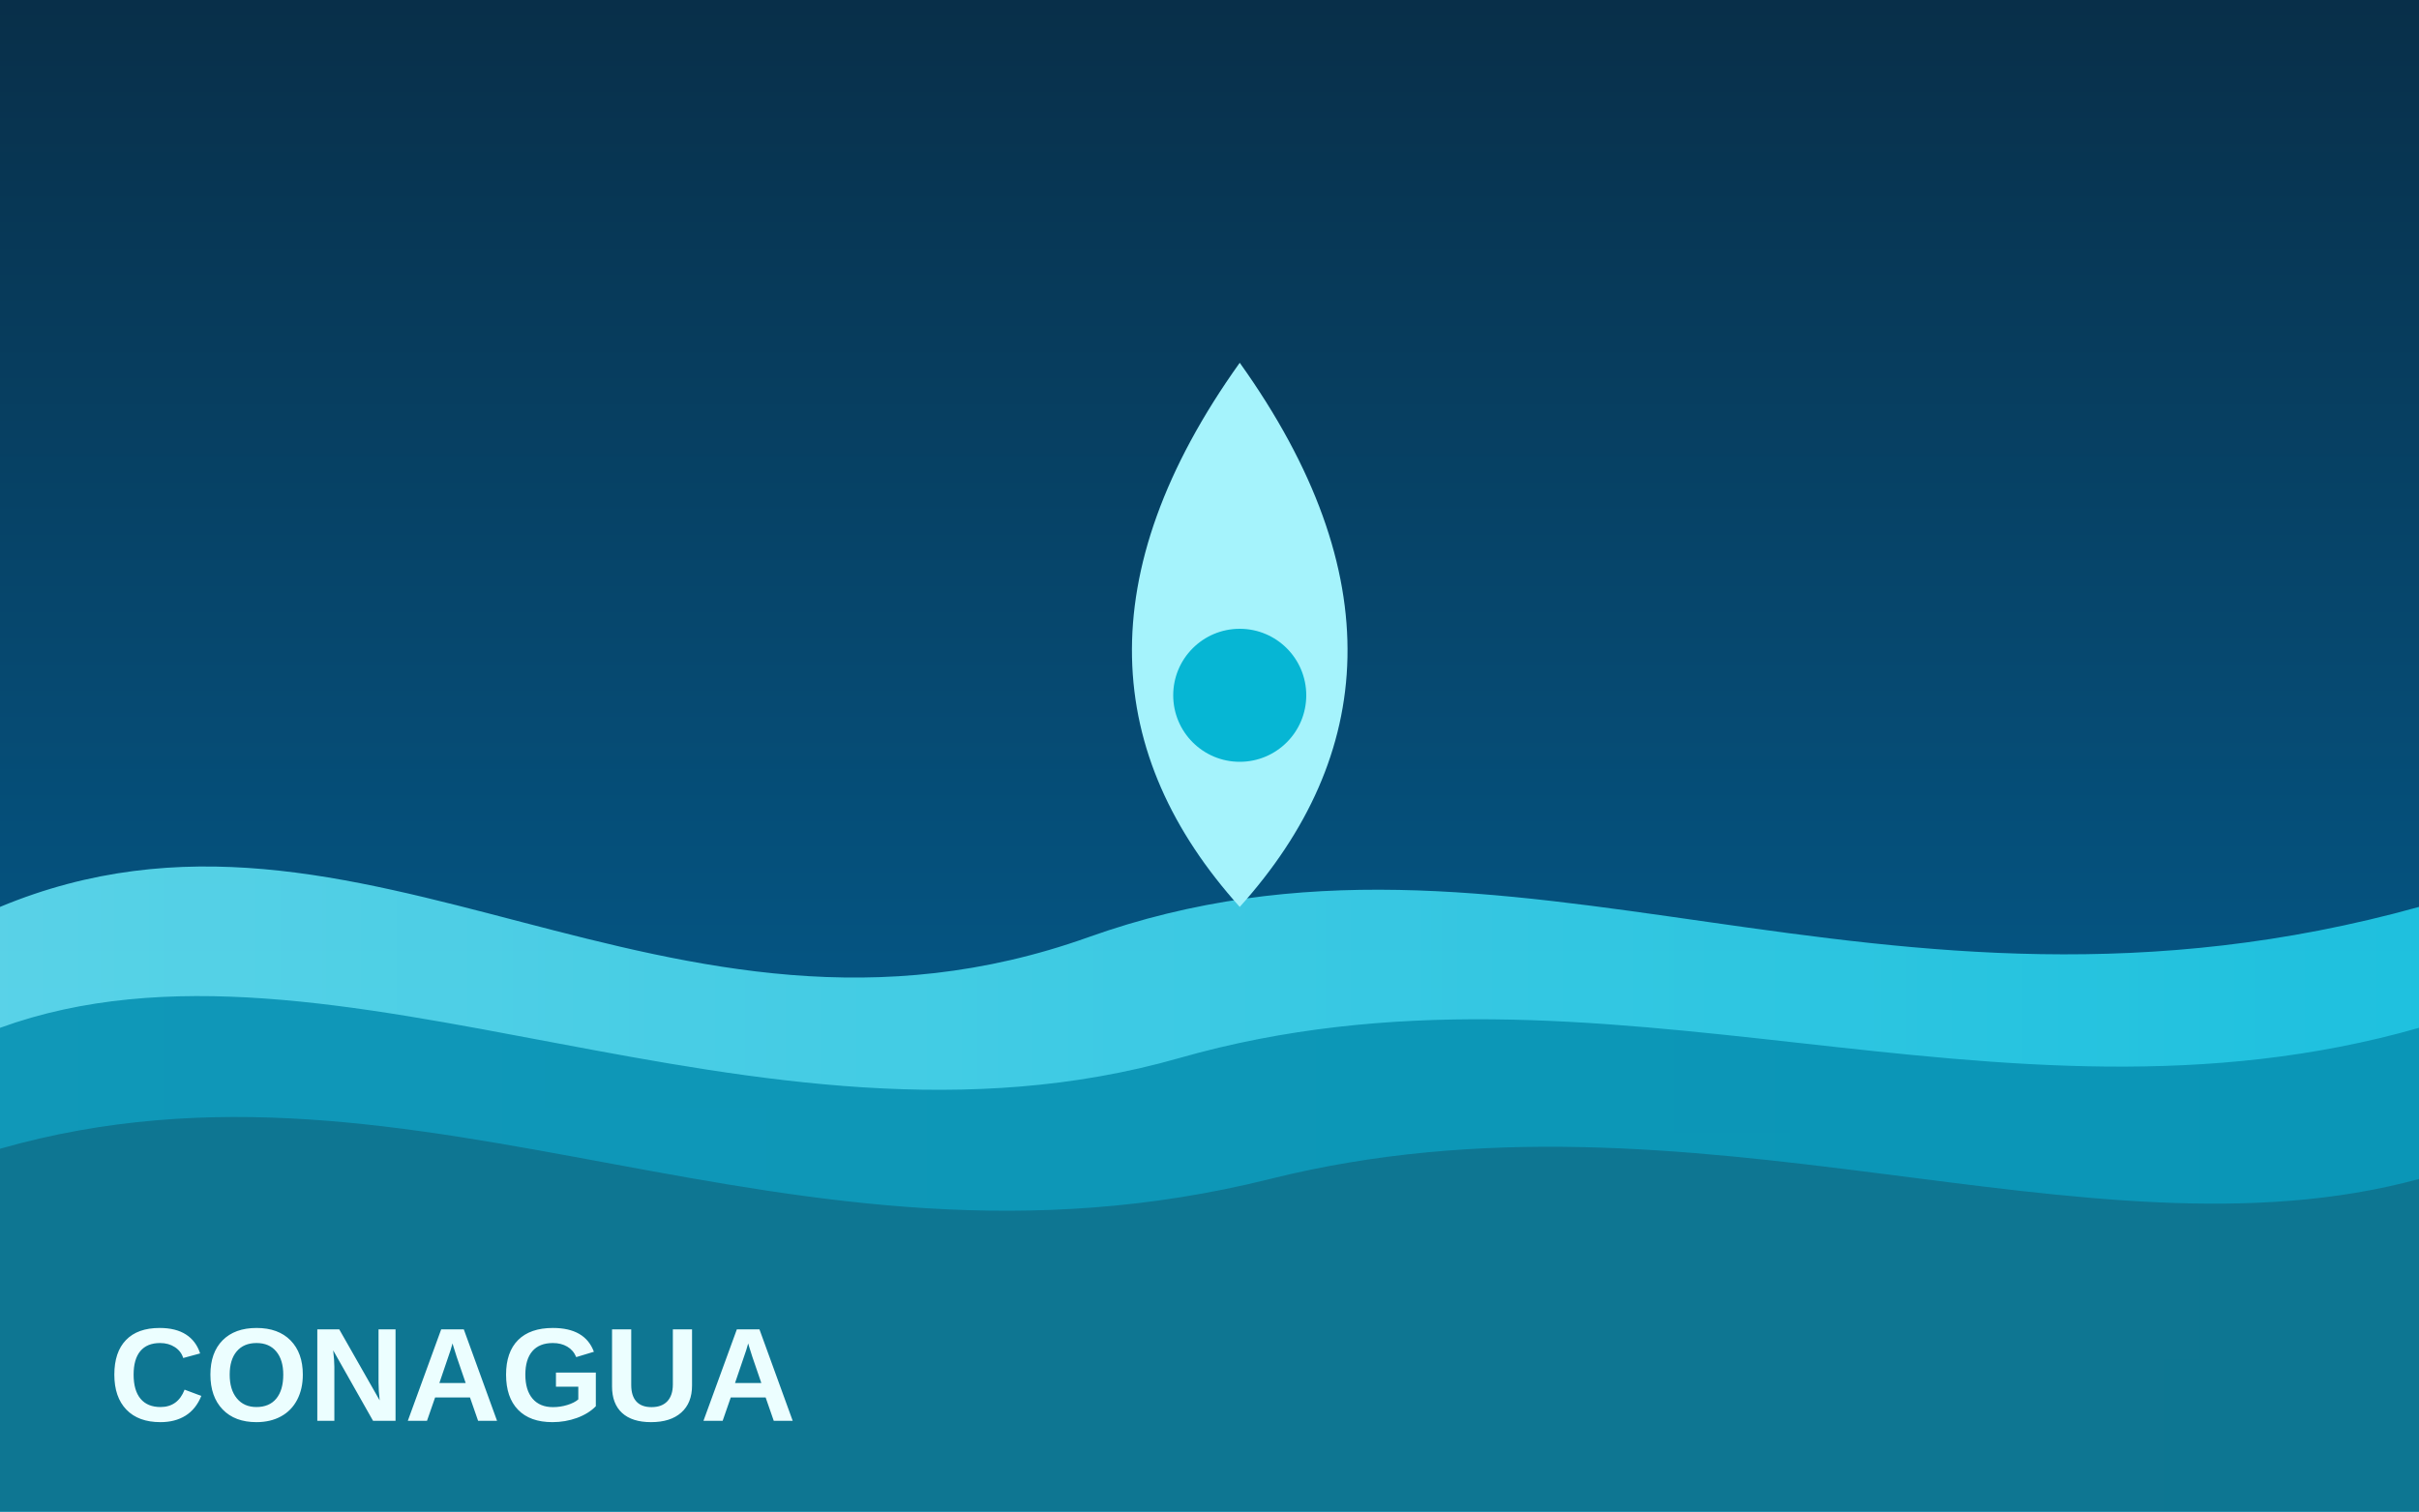
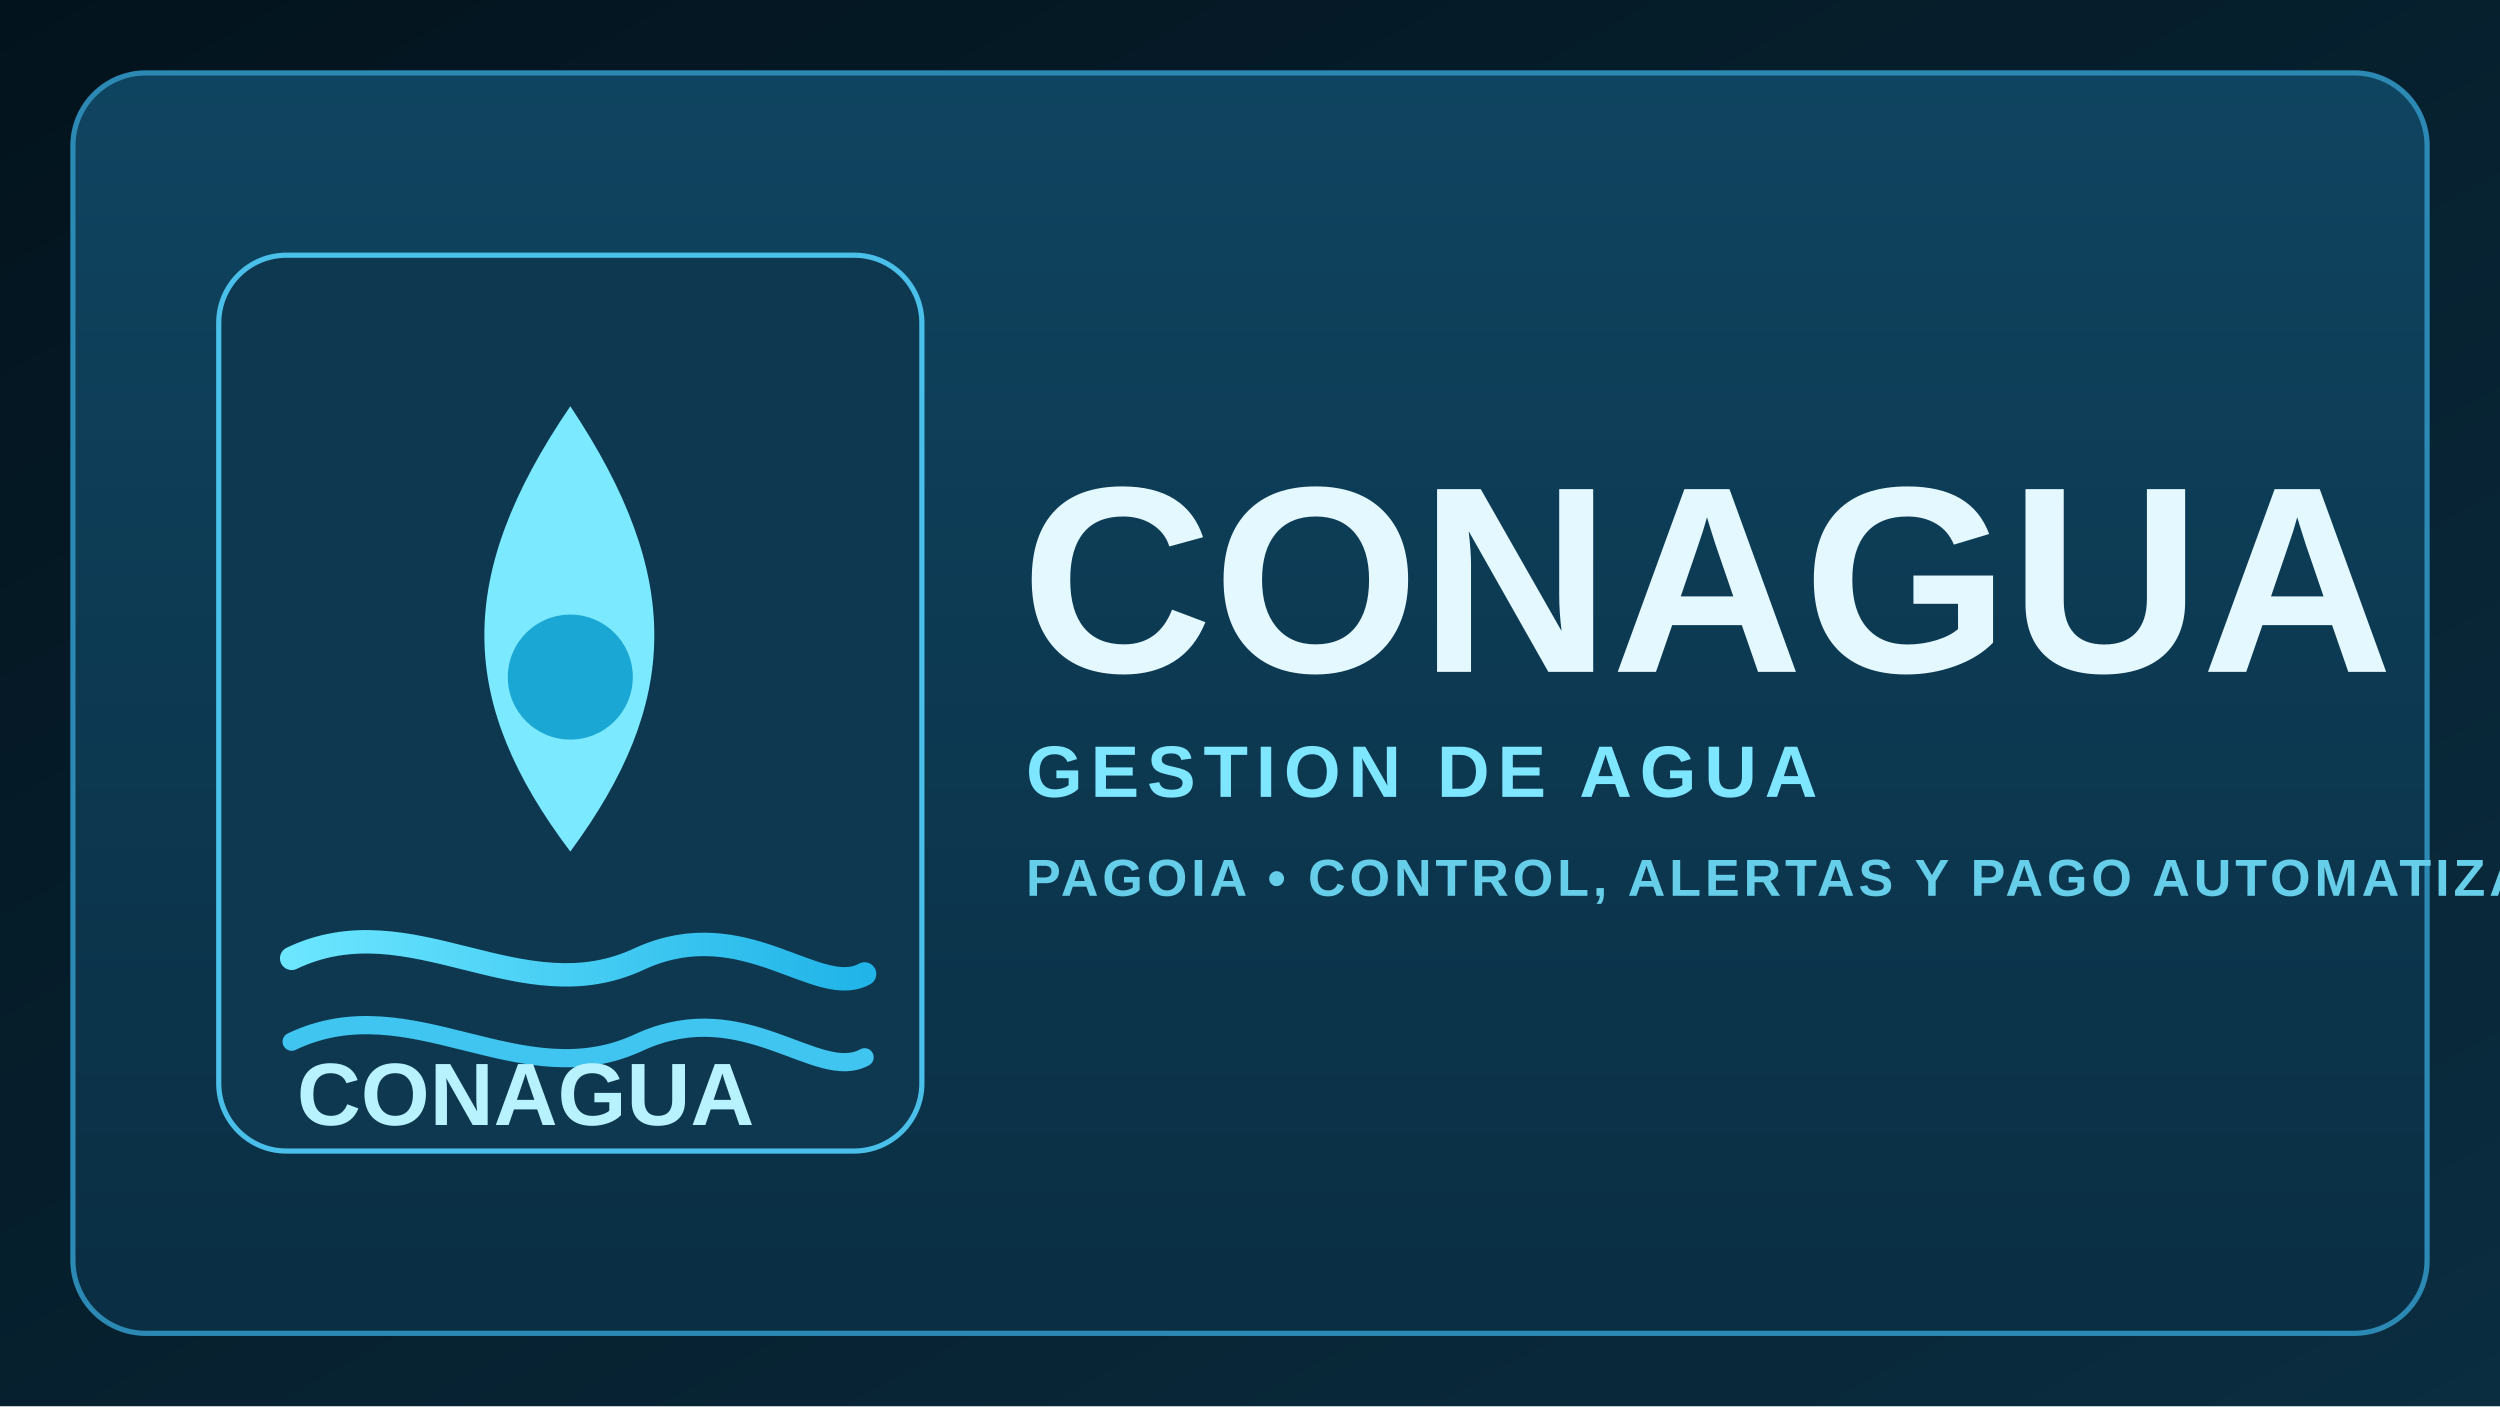
- <svg xmlns="http://www.w3.org/2000/svg" viewBox="0 0 800 500" role="img" aria-labelledby="title desc">
+ <svg xmlns="http://www.w3.org/2000/svg" viewBox="0 0 960 540" role="img" aria-labelledby="title desc">
  <defs>
-     <linearGradient id="bg" x1="0" y1="0" x2="0" y2="1">
-       <stop offset="0" stop-color="#082f49" />
-       <stop offset="1" stop-color="#0369a1" />
+     <linearGradient id="bgCon" x1="0" y1="0" x2="1" y2="1">
+       <stop offset="0" stop-color="#03131d" />
+       <stop offset="1" stop-color="#0a2d40" />
    </linearGradient>
-     <linearGradient id="wave" x1="0" y1="0" x2="1" y2="0">
-       <stop offset="0" stop-color="#67e8f9" />
-       <stop offset="1" stop-color="#22d3ee" />
+     <linearGradient id="panelCon" x1="0" y1="0" x2="0" y2="1">
+       <stop offset="0" stop-color="#0f4460" />
+       <stop offset="1" stop-color="#0a2e43" />
+     </linearGradient>
+     <linearGradient id="waveCon" x1="0" y1="0" x2="1" y2="0">
+       <stop offset="0" stop-color="#6ce6ff" />
+       <stop offset="1" stop-color="#20b4e8" />
    </linearGradient>
  </defs>
-   <rect width="800" height="500" fill="url(#bg)" />
-   <path d="M0 300 C120 250, 220 360, 360 310 C500 260, 620 350, 800 300 L800 500 L0 500 Z" fill="url(#wave)" opacity="0.85" />
-   <path d="M0 340 C110 300, 250 390, 390 350 C530 310, 660 380, 800 340 L800 500 L0 500 Z" fill="#0891b2" opacity="0.9" />
-   <path d="M0 380 C140 340, 260 430, 420 390 C560 355, 690 420, 800 390 L800 500 L0 500 Z" fill="#0e7490" opacity="0.95" />
-   <path d="M410 120 C360 190, 365 250, 410 300 C455 250, 460 190, 410 120 Z" fill="#a5f3fc" />
-   <circle cx="410" cy="230" r="22" fill="#06b6d4" />
-   <text x="36" y="470" fill="#ecfeff" font-family="Arial, sans-serif" font-size="44" font-weight="700">CONAGUA</text>
+   <rect width="960" height="540" fill="url(#bgCon)" />
+   <rect x="28" y="28" width="904" height="484" rx="28" fill="url(#panelCon)" stroke="#2c89b4" stroke-width="2" />
+   <g transform="translate(84 98)">
+     <rect x="0" y="0" width="270" height="344" rx="26" fill="#0d3850" stroke="#49bfe9" stroke-width="2" />
+     <path d="M135 58 C90 124, 92 172, 135 229 C177 172, 179 124, 135 58 Z" fill="#7be9ff" />
+     <circle cx="135" cy="162" r="24" fill="#1aa7d4" />
+     <path d="M28 270 C74 248, 116 292, 162 270 C202 252, 230 286, 248 276" fill="none" stroke="url(#waveCon)" stroke-width="9" stroke-linecap="round" />
+     <path d="M28 302 C74 280, 116 324, 162 302 C202 284, 230 318, 248 308" fill="none" stroke="#3fc5ef" stroke-width="7" stroke-linecap="round" />
+     <text x="30" y="334" font-family="Arial, sans-serif" font-size="34" font-weight="800" fill="#b8f2ff">CONAGUA</text>
+   </g>
+   <g transform="translate(392 168)">
+     <text x="0" y="90" font-family="Arial, sans-serif" font-size="102" font-weight="900" fill="#e3f8ff">CONAGUA</text>
+     <text x="2" y="138" font-family="Arial, sans-serif" font-size="28" font-weight="700" letter-spacing="3" fill="#7ee7ff">GESTION DE AGUA</text>
+     <text x="2" y="176" font-family="Arial, sans-serif" font-size="20" font-weight="600" letter-spacing="1.5" fill="#66cee9">PAGOIA • CONTROL, ALERTAS Y PAGO AUTOMATIZADO</text>
+   </g>
</svg>
